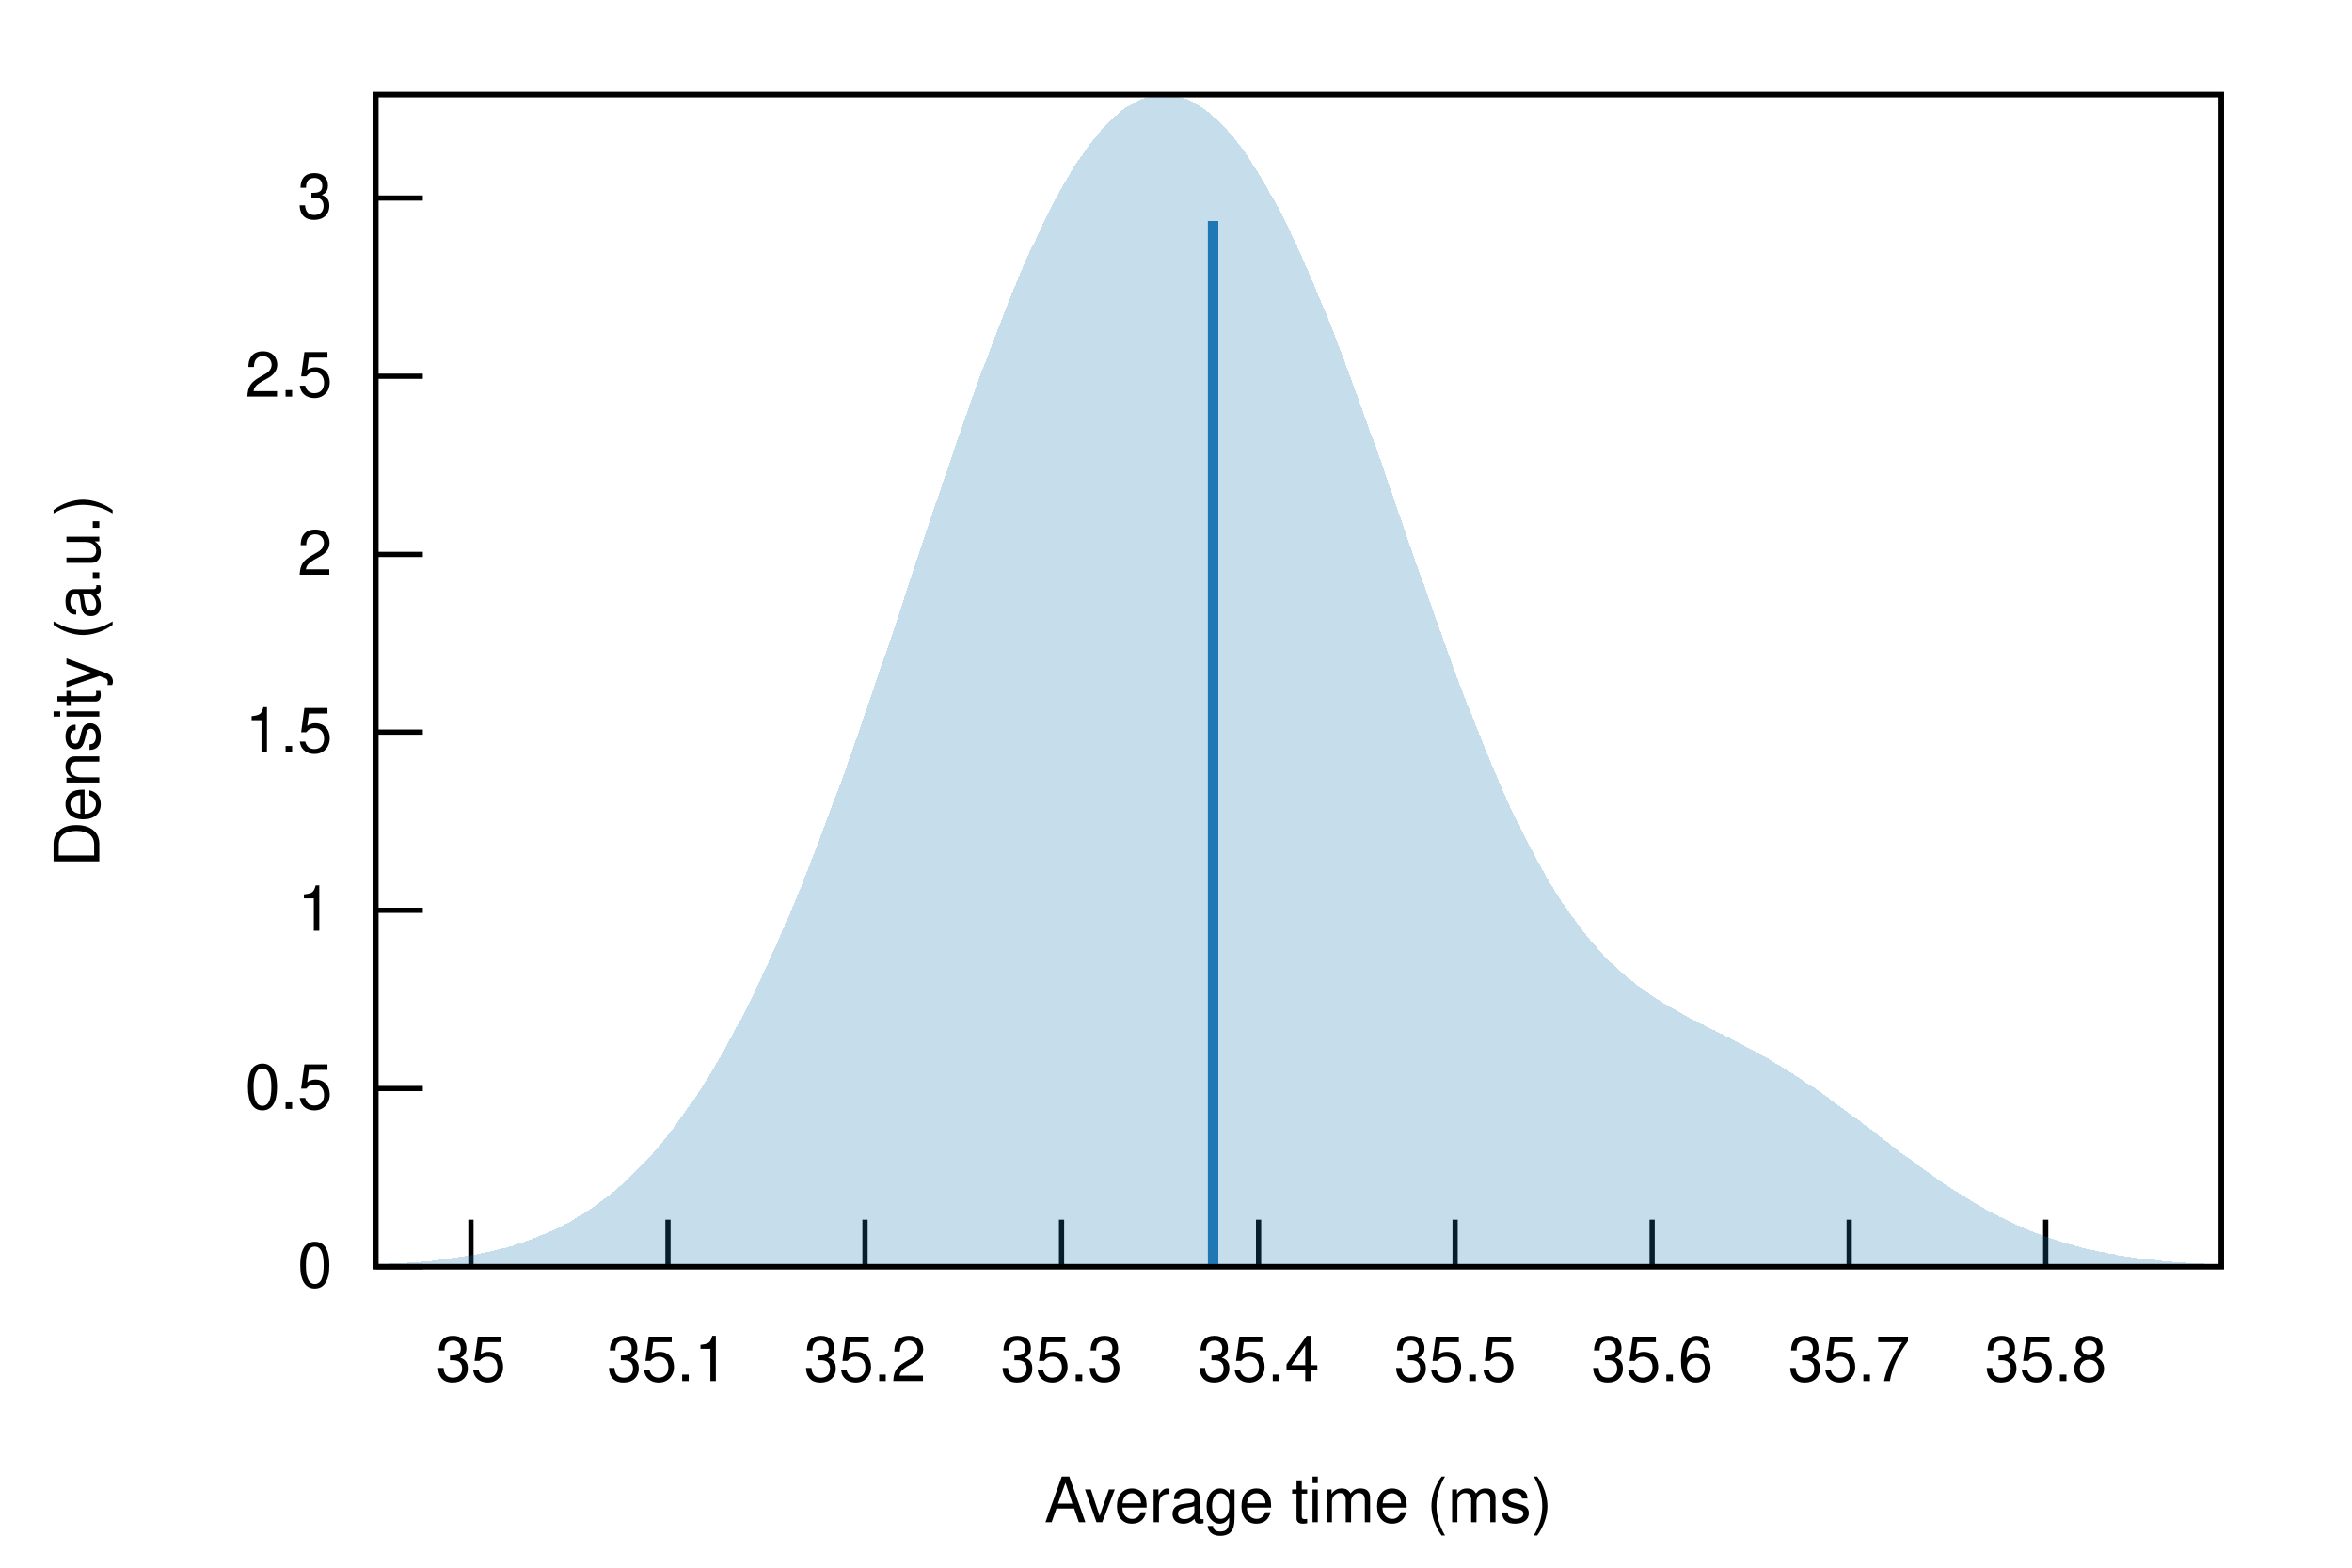
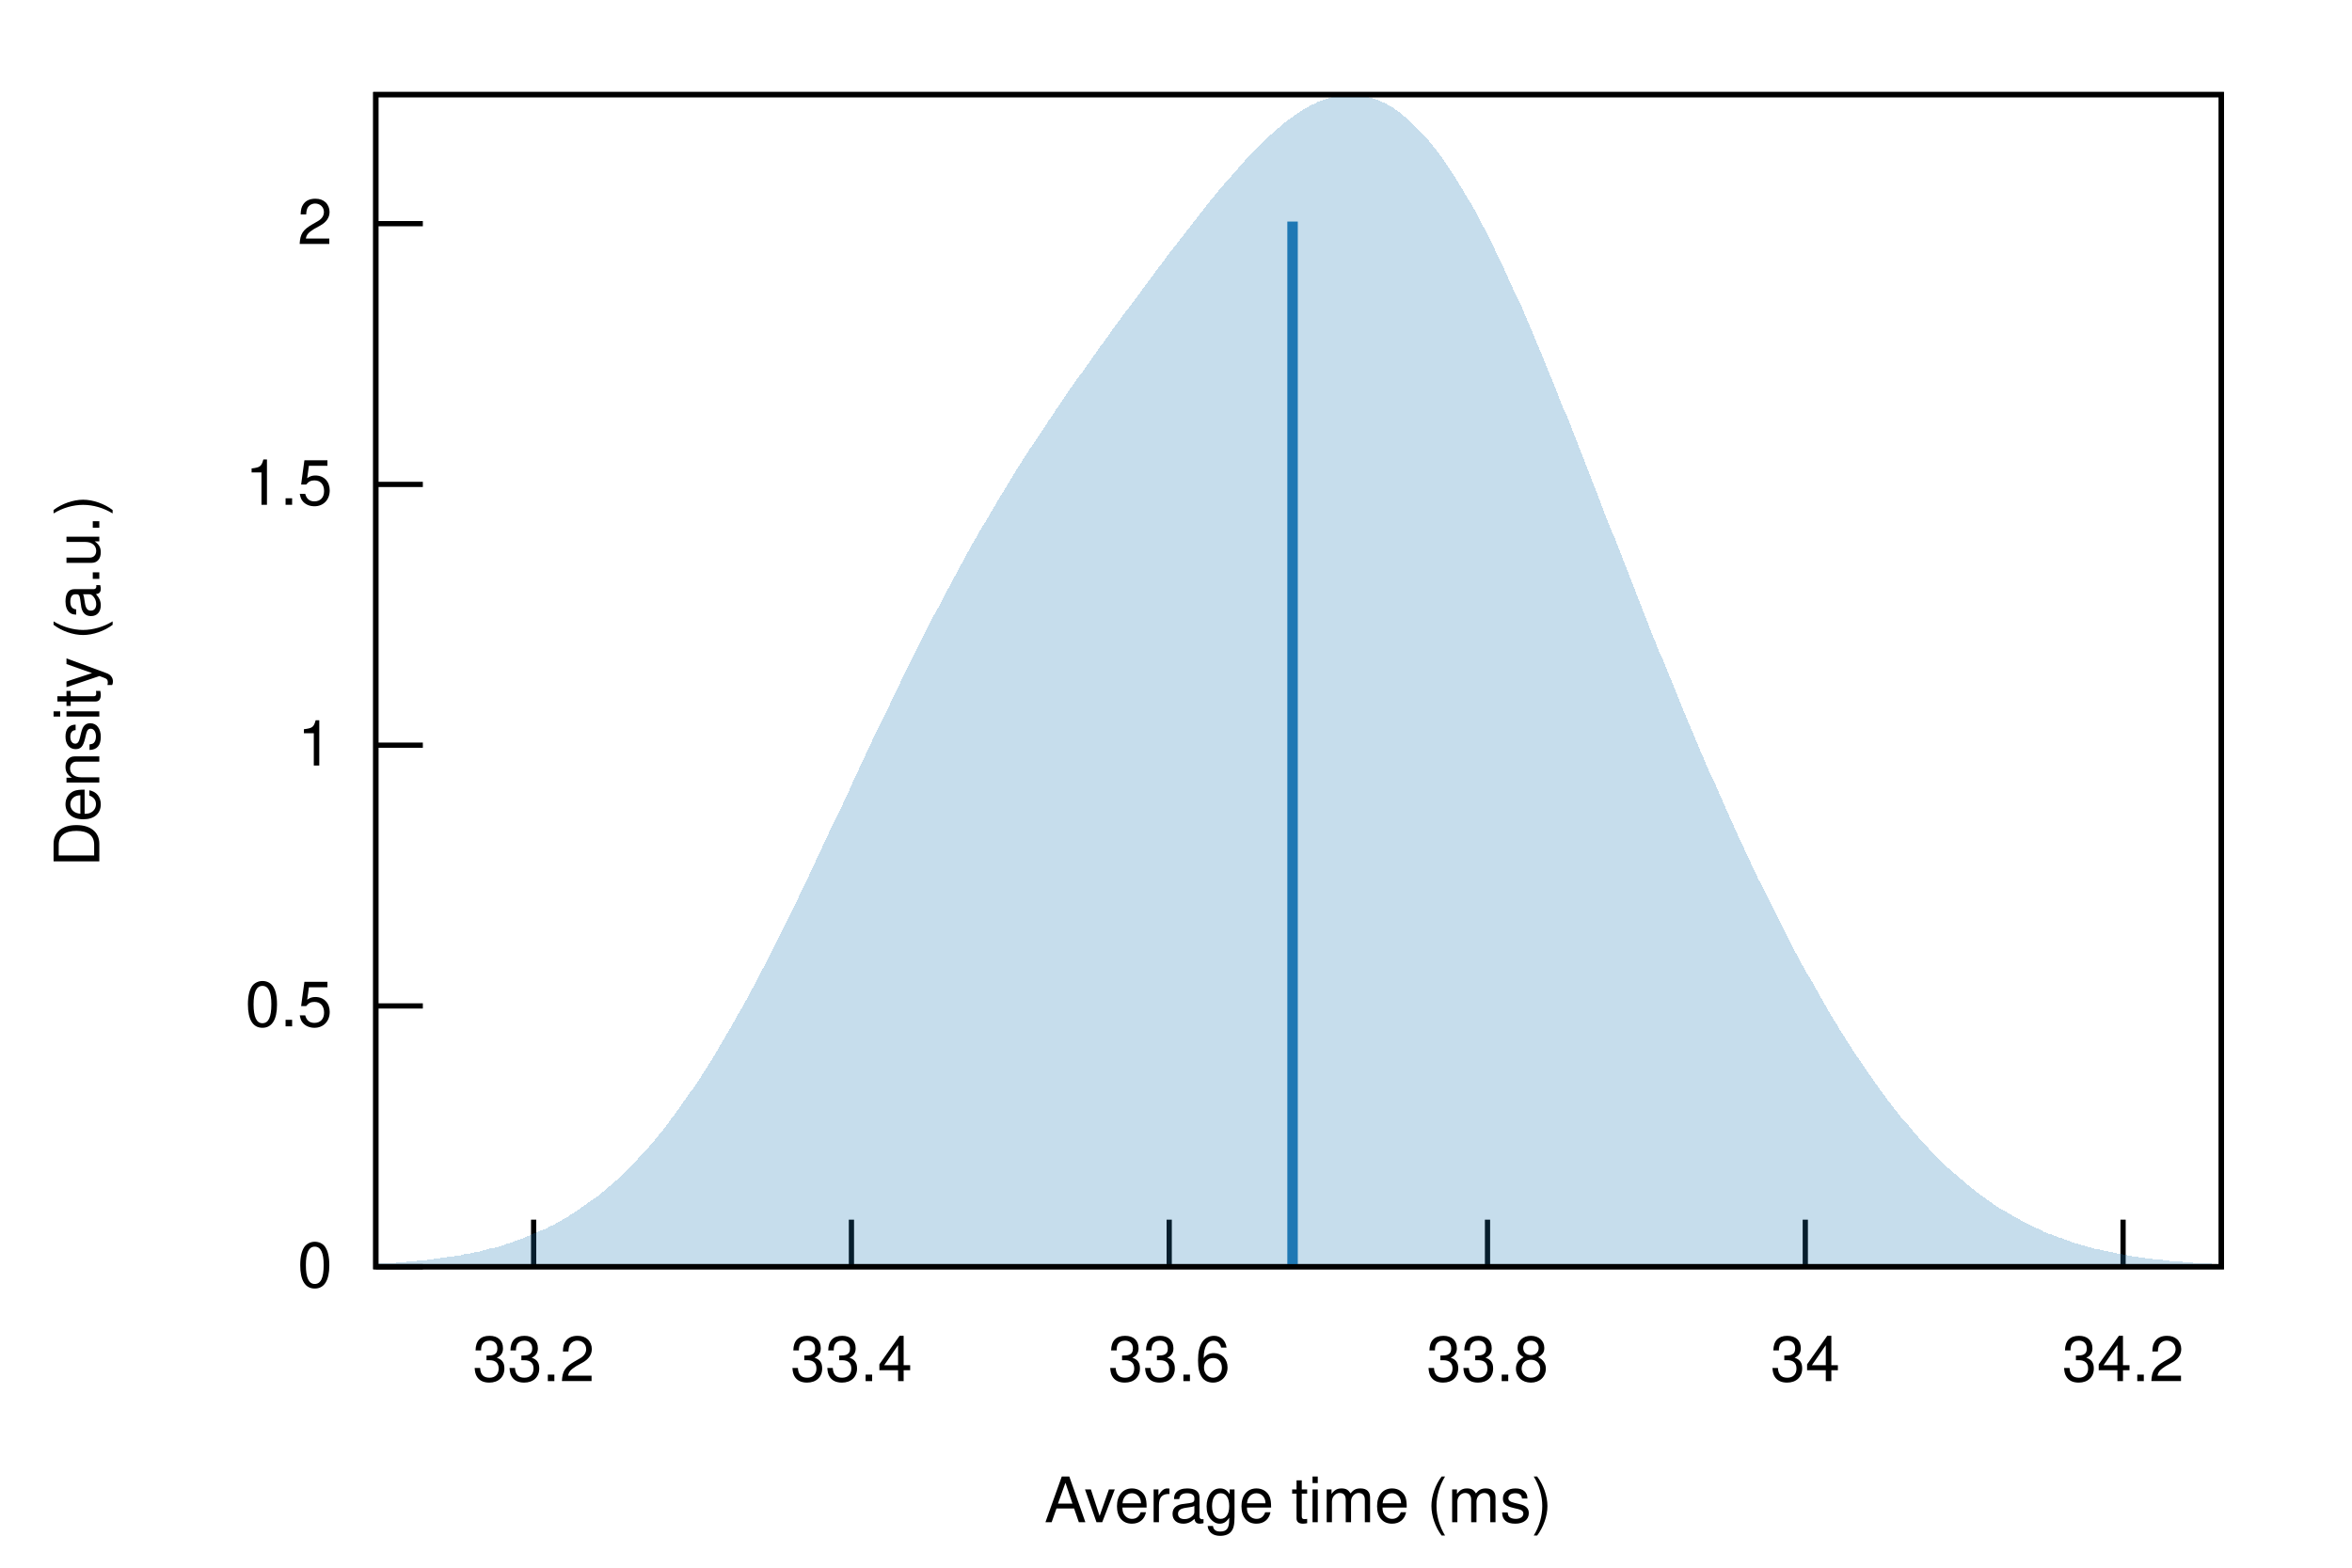
<svg xmlns="http://www.w3.org/2000/svg" xmlns:xlink="http://www.w3.org/1999/xlink" viewBox="0 0 450 300">
  <g id="gnuplot_canvas">
    <rect x="0" y="0" width="450" height="300" fill="none" />
    <defs>
      <circle id="gpDot" r="0.5" stroke-width="0.5" stroke="currentColor" />
      <path id="gpPt0" stroke-width="0.222" stroke="currentColor" d="M-1,0 h2 M0,-1 v2" />
      <path id="gpPt1" stroke-width="0.222" stroke="currentColor" d="M-1,-1 L1,1 M1,-1 L-1,1" />
      <path id="gpPt2" stroke-width="0.222" stroke="currentColor" d="M-1,0 L1,0 M0,-1 L0,1 M-1,-1 L1,1 M-1,1 L1,-1" />
      <rect id="gpPt3" stroke-width="0.222" stroke="currentColor" x="-1" y="-1" width="2" height="2" />
      <rect id="gpPt4" stroke-width="0.222" stroke="currentColor" fill="currentColor" x="-1" y="-1" width="2" height="2" />
      <circle id="gpPt5" stroke-width="0.222" stroke="currentColor" cx="0" cy="0" r="1" />
      <use xlink:href="#gpPt5" id="gpPt6" fill="currentColor" stroke="none" />
      <path id="gpPt7" stroke-width="0.222" stroke="currentColor" d="M0,-1.33 L-1.33,0.67 L1.33,0.67 z" />
      <use xlink:href="#gpPt7" id="gpPt8" fill="currentColor" stroke="none" />
      <use xlink:href="#gpPt7" id="gpPt9" stroke="currentColor" transform="rotate(180)" />
      <use xlink:href="#gpPt9" id="gpPt10" fill="currentColor" stroke="none" />
      <use xlink:href="#gpPt3" id="gpPt11" stroke="currentColor" transform="rotate(45)" />
      <use xlink:href="#gpPt11" id="gpPt12" fill="currentColor" stroke="none" />
      <path id="gpPt13" stroke-width="0.222" stroke="currentColor" d="M0,1.330 L1.265,0.411 L0.782,-1.067 L-0.782,-1.076 L-1.265,0.411 z" />
      <use xlink:href="#gpPt13" id="gpPt14" fill="currentColor" stroke="none" />
      <filter id="textbox" filterUnits="objectBoundingBox" x="0" y="0" height="1" width="1">
        <feFlood flood-color="white" flood-opacity="1" result="bgnd" />
        <feComposite in="SourceGraphic" in2="bgnd" operator="atop" />
      </filter>
      <filter id="greybox" filterUnits="objectBoundingBox" x="0" y="0" height="1" width="1">
        <feFlood flood-color="lightgrey" flood-opacity="1" result="grey" />
        <feComposite in="SourceGraphic" in2="grey" operator="atop" />
      </filter>
    </defs>
    <g fill="none" color="white" stroke="currentColor" stroke-width="1.00" stroke-linecap="butt" stroke-linejoin="miter">
</g>
    <g fill="none" color="black" stroke="currentColor" stroke-width="1.00" stroke-linecap="butt" stroke-linejoin="miter">
      <path stroke="black" d="M71.9,242.4 L80.9,242.4  " />
      <g transform="translate(63.6,246.3)" stroke="none" fill="black" font-family="Helvetica" font-size="12.00" text-anchor="end">
        <text>
          <tspan font-family="Helvetica"> 0</tspan>
        </text>
      </g>
    </g>
    <g fill="none" color="black" stroke="currentColor" stroke-width="1.00" stroke-linecap="butt" stroke-linejoin="miter">
-       <path stroke="black" d="M71.9,208.3 L80.9,208.3  " />
-       <g transform="translate(63.6,212.2)" stroke="none" fill="black" font-family="Helvetica" font-size="12.00" text-anchor="end">
+       <path stroke="black" d="M71.9,192.5 L80.9,192.5  " />
+       <g transform="translate(63.6,196.4)" stroke="none" fill="black" font-family="Helvetica" font-size="12.00" text-anchor="end">
        <text>
          <tspan font-family="Helvetica"> 0.5</tspan>
        </text>
      </g>
    </g>
    <g fill="none" color="black" stroke="currentColor" stroke-width="1.00" stroke-linecap="butt" stroke-linejoin="miter">
-       <path stroke="black" d="M71.9,174.2 L80.9,174.2  " />
-       <g transform="translate(63.6,178.1)" stroke="none" fill="black" font-family="Helvetica" font-size="12.00" text-anchor="end">
+       <path stroke="black" d="M71.9,142.6 L80.9,142.6  " />
+       <g transform="translate(63.6,146.5)" stroke="none" fill="black" font-family="Helvetica" font-size="12.00" text-anchor="end">
        <text>
          <tspan font-family="Helvetica"> 1</tspan>
        </text>
      </g>
    </g>
    <g fill="none" color="black" stroke="currentColor" stroke-width="1.00" stroke-linecap="butt" stroke-linejoin="miter">
-       <path stroke="black" d="M71.9,140.1 L80.9,140.1  " />
-       <g transform="translate(63.6,144.0)" stroke="none" fill="black" font-family="Helvetica" font-size="12.00" text-anchor="end">
+       <path stroke="black" d="M71.9,92.7 L80.9,92.7  " />
+       <g transform="translate(63.6,96.6)" stroke="none" fill="black" font-family="Helvetica" font-size="12.00" text-anchor="end">
        <text>
          <tspan font-family="Helvetica"> 1.5</tspan>
        </text>
      </g>
    </g>
    <g fill="none" color="black" stroke="currentColor" stroke-width="1.00" stroke-linecap="butt" stroke-linejoin="miter">
-       <path stroke="black" d="M71.9,106.1 L80.9,106.1  " />
-       <g transform="translate(63.6,110.0)" stroke="none" fill="black" font-family="Helvetica" font-size="12.00" text-anchor="end">
+       <path stroke="black" d="M71.9,42.8 L80.9,42.8  " />
+       <g transform="translate(63.6,46.7)" stroke="none" fill="black" font-family="Helvetica" font-size="12.00" text-anchor="end">
        <text>
          <tspan font-family="Helvetica"> 2</tspan>
        </text>
      </g>
    </g>
    <g fill="none" color="black" stroke="currentColor" stroke-width="1.00" stroke-linecap="butt" stroke-linejoin="miter">
-       <path stroke="black" d="M71.9,72.0 L80.9,72.0  " />
-       <g transform="translate(63.6,75.9)" stroke="none" fill="black" font-family="Helvetica" font-size="12.00" text-anchor="end">
+       <path stroke="black" d="M102.1,242.4 L102.1,233.4  " />
+       <g transform="translate(102.1,264.3)" stroke="none" fill="black" font-family="Helvetica" font-size="12.00" text-anchor="middle">
        <text>
-           <tspan font-family="Helvetica"> 2.5</tspan>
+           <tspan font-family="Helvetica"> 33.2</tspan>
        </text>
      </g>
    </g>
    <g fill="none" color="black" stroke="currentColor" stroke-width="1.00" stroke-linecap="butt" stroke-linejoin="miter">
-       <path stroke="black" d="M71.9,37.9 L80.9,37.9  " />
-       <g transform="translate(63.6,41.8)" stroke="none" fill="black" font-family="Helvetica" font-size="12.00" text-anchor="end">
+       <path stroke="black" d="M162.9,242.4 L162.9,233.4  " />
+       <g transform="translate(162.9,264.3)" stroke="none" fill="black" font-family="Helvetica" font-size="12.00" text-anchor="middle">
        <text>
-           <tspan font-family="Helvetica"> 3</tspan>
+           <tspan font-family="Helvetica"> 33.4</tspan>
        </text>
      </g>
    </g>
    <g fill="none" color="black" stroke="currentColor" stroke-width="1.00" stroke-linecap="butt" stroke-linejoin="miter">
-       <path stroke="black" d="M90.1,242.4 L90.1,233.4  " />
-       <g transform="translate(90.1,264.3)" stroke="none" fill="black" font-family="Helvetica" font-size="12.00" text-anchor="middle">
+       <path stroke="black" d="M223.7,242.4 L223.7,233.4  " />
+       <g transform="translate(223.7,264.3)" stroke="none" fill="black" font-family="Helvetica" font-size="12.00" text-anchor="middle">
        <text>
-           <tspan font-family="Helvetica"> 35</tspan>
+           <tspan font-family="Helvetica"> 33.6</tspan>
        </text>
      </g>
    </g>
    <g fill="none" color="black" stroke="currentColor" stroke-width="1.00" stroke-linecap="butt" stroke-linejoin="miter">
-       <path stroke="black" d="M127.8,242.4 L127.8,233.4  " />
-       <g transform="translate(127.8,264.3)" stroke="none" fill="black" font-family="Helvetica" font-size="12.00" text-anchor="middle">
+       <path stroke="black" d="M284.6,242.4 L284.6,233.4  " />
+       <g transform="translate(284.6,264.3)" stroke="none" fill="black" font-family="Helvetica" font-size="12.00" text-anchor="middle">
        <text>
-           <tspan font-family="Helvetica"> 35.1</tspan>
+           <tspan font-family="Helvetica"> 33.8</tspan>
        </text>
      </g>
    </g>
    <g fill="none" color="black" stroke="currentColor" stroke-width="1.00" stroke-linecap="butt" stroke-linejoin="miter">
-       <path stroke="black" d="M165.5,242.4 L165.5,233.4  " />
-       <g transform="translate(165.5,264.3)" stroke="none" fill="black" font-family="Helvetica" font-size="12.00" text-anchor="middle">
+       <path stroke="black" d="M345.4,242.4 L345.4,233.4  " />
+       <g transform="translate(345.4,264.3)" stroke="none" fill="black" font-family="Helvetica" font-size="12.00" text-anchor="middle">
        <text>
-           <tspan font-family="Helvetica"> 35.2</tspan>
+           <tspan font-family="Helvetica"> 34</tspan>
        </text>
      </g>
    </g>
    <g fill="none" color="black" stroke="currentColor" stroke-width="1.00" stroke-linecap="butt" stroke-linejoin="miter">
-       <path stroke="black" d="M203.1,242.4 L203.1,233.4  " />
-       <g transform="translate(203.1,264.3)" stroke="none" fill="black" font-family="Helvetica" font-size="12.00" text-anchor="middle">
+       <path stroke="black" d="M406.2,242.4 L406.2,233.4  " />
+       <g transform="translate(406.2,264.3)" stroke="none" fill="black" font-family="Helvetica" font-size="12.00" text-anchor="middle">
        <text>
-           <tspan font-family="Helvetica"> 35.3</tspan>
-         </text>
-       </g>
-     </g>
-     <g fill="none" color="black" stroke="currentColor" stroke-width="1.00" stroke-linecap="butt" stroke-linejoin="miter">
-       <path stroke="black" d="M240.8,242.4 L240.8,233.4  " />
-       <g transform="translate(240.8,264.3)" stroke="none" fill="black" font-family="Helvetica" font-size="12.00" text-anchor="middle">
-         <text>
-           <tspan font-family="Helvetica"> 35.4</tspan>
-         </text>
-       </g>
-     </g>
-     <g fill="none" color="black" stroke="currentColor" stroke-width="1.00" stroke-linecap="butt" stroke-linejoin="miter">
-       <path stroke="black" d="M278.4,242.4 L278.4,233.4  " />
-       <g transform="translate(278.4,264.3)" stroke="none" fill="black" font-family="Helvetica" font-size="12.00" text-anchor="middle">
-         <text>
-           <tspan font-family="Helvetica"> 35.5</tspan>
-         </text>
-       </g>
-     </g>
-     <g fill="none" color="black" stroke="currentColor" stroke-width="1.00" stroke-linecap="butt" stroke-linejoin="miter">
-       <path stroke="black" d="M316.1,242.4 L316.1,233.4  " />
-       <g transform="translate(316.1,264.3)" stroke="none" fill="black" font-family="Helvetica" font-size="12.00" text-anchor="middle">
-         <text>
-           <tspan font-family="Helvetica"> 35.6</tspan>
-         </text>
-       </g>
-     </g>
-     <g fill="none" color="black" stroke="currentColor" stroke-width="1.00" stroke-linecap="butt" stroke-linejoin="miter">
-       <path stroke="black" d="M353.8,242.4 L353.8,233.4  " />
-       <g transform="translate(353.8,264.3)" stroke="none" fill="black" font-family="Helvetica" font-size="12.00" text-anchor="middle">
-         <text>
-           <tspan font-family="Helvetica"> 35.7</tspan>
-         </text>
-       </g>
-     </g>
-     <g fill="none" color="black" stroke="currentColor" stroke-width="1.00" stroke-linecap="butt" stroke-linejoin="miter">
-       <path stroke="black" d="M391.4,242.4 L391.4,233.4  " />
-       <g transform="translate(391.4,264.3)" stroke="none" fill="black" font-family="Helvetica" font-size="12.00" text-anchor="middle">
-         <text>
-           <tspan font-family="Helvetica"> 35.8</tspan>
+           <tspan font-family="Helvetica"> 34.2</tspan>
        </text>
      </g>
    </g>
    <g fill="none" color="black" stroke="currentColor" stroke-width="1.00" stroke-linecap="butt" stroke-linejoin="miter">
</g>
    <g fill="none" color="black" stroke="currentColor" stroke-width="1.00" stroke-linecap="butt" stroke-linejoin="miter">
      <path stroke="black" d="M71.9,18.1 L71.9,242.4 L425.0,242.4 L425.0,18.1 L71.9,18.1 Z  " />
    </g>
    <g fill="none" color="black" stroke="currentColor" stroke-width="1.00" stroke-linecap="butt" stroke-linejoin="miter">
      <g transform="translate(19.0,130.3) rotate(270)" stroke="none" fill="black" font-family="Helvetica" font-size="12.00" text-anchor="middle">
        <text>
          <tspan font-family="Helvetica">Density (a.u.)</tspan>
        </text>
      </g>
    </g>
    <g fill="none" color="black" stroke="currentColor" stroke-width="1.00" stroke-linecap="butt" stroke-linejoin="miter">
      <g transform="translate(248.4,291.3)" stroke="none" fill="black" font-family="Helvetica" font-size="12.00" text-anchor="middle">
        <text>
          <tspan font-family="Helvetica">Average time (ms)</tspan>
        </text>
      </g>
    </g>
    <g fill="none" color="black" stroke="currentColor" stroke-width="1.00" stroke-linecap="butt" stroke-linejoin="miter">
</g>
    <g id="gnuplot_plot_1">
      <g fill="none" color="black" stroke="currentColor" stroke-width="1.00" stroke-linecap="butt" stroke-linejoin="miter">
        <g stroke="none" shape-rendering="crispEdges">
-           <polygon fill="rgb( 31, 120, 180)" fill-opacity="0.25" points="71.9,242.0 72.6,241.9 73.3,241.9 74.0,241.9 74.7,241.8 75.4,241.8 76.1,241.8 76.9,241.7 77.6,241.7 78.3,241.6 79.0,241.6 79.7,241.5 80.4,241.5 81.1,241.4 81.8,241.3 82.5,241.3 83.2,241.2 83.9,241.1 84.6,241.0 85.3,240.9 86.1,240.8 86.8,240.7 87.5,240.6 88.2,240.5 88.9,240.4 89.6,240.3 90.3,240.2 91.0,240.1 91.7,239.9 92.4,239.8 93.1,239.6 93.8,239.5 94.5,239.3 95.3,239.1 96.0,238.9 96.7,238.8 97.4,238.6 98.1,238.4 98.8,238.1 99.5,237.9 100.2,237.7 100.9,237.4 101.6,237.2 102.3,236.9 103.0,236.6 103.7,236.3 104.5,236.0 105.2,235.7 105.9,235.4 106.6,235.1 107.3,234.7 108.0,234.3 108.7,234.0 109.4,233.6 110.1,233.1 110.8,232.7 111.5,232.3 112.2,231.8 112.9,231.4 113.6,230.9 114.4,230.4 115.1,229.8 115.8,229.3 116.5,228.8 117.2,228.2 117.9,227.6 118.6,227.0 119.3,226.3 120.0,225.7 120.7,225.0 121.4,224.3 122.1,223.6 122.8,222.9 123.6,222.1 124.3,221.4 125.0,220.6 125.7,219.8 126.4,218.9 127.1,218.1 127.8,217.2 128.5,216.3 129.2,215.4 129.9,214.4 130.6,213.4 131.3,212.4 132.0,211.4 132.8,210.4 133.5,209.3 134.2,208.2 134.9,207.1 135.6,206.0 136.3,204.8 137.0,203.6 137.7,202.4 138.4,201.2 139.1,199.9 139.8,198.6 140.5,197.3 141.2,196.0 142.0,194.6 142.7,193.2 143.4,191.8 144.1,190.4 144.8,188.9 145.5,187.4 146.2,185.9 146.9,184.4 147.6,182.8 148.3,181.3 149.0,179.7 149.7,178.0 150.4,176.4 151.2,174.7 151.9,173.0 152.6,171.3 153.3,169.6 154.0,167.8 154.7,166.0 155.4,164.2 156.1,162.4 156.8,160.6 157.5,158.7 158.2,156.8 158.9,154.9 159.6,153.0 160.4,151.1 161.1,149.1 161.8,147.2 162.5,145.2 163.2,143.2 163.9,141.2 164.6,139.1 165.3,137.1 166.0,135.1 166.7,133.0 167.4,130.9 168.1,128.9 168.8,126.8 169.6,124.7 170.3,122.6 171.0,120.5 171.7,118.4 172.4,116.3 173.1,114.1 173.8,112.0 174.5,109.9 175.2,107.8 175.9,105.7 176.6,103.5 177.3,101.4 178.0,99.3 178.7,97.2 179.5,95.1 180.2,93.0 180.9,90.9 181.6,88.9 182.3,86.8 183.0,84.7 183.7,82.7 184.4,80.7 185.1,78.7 185.8,76.7 186.5,74.7 187.2,72.8 187.9,70.8 188.7,68.9 189.4,67.0 190.1,65.1 190.8,63.3 191.5,61.5 192.2,59.7 192.9,57.9 193.6,56.2 194.3,54.5 195.0,52.8 195.7,51.1 196.4,49.5 197.1,47.9 197.9,46.4 198.6,44.9 199.3,43.4 200.0,41.9 200.7,40.5 201.4,39.1 202.1,37.8 202.8,36.5 203.5,35.3 204.2,34.1 204.9,32.9 205.6,31.7 206.3,30.7 207.1,29.6 207.8,28.6 208.5,27.6 209.2,26.7 209.9,25.9 210.6,25.0 211.3,24.3 212.0,23.5 212.7,22.8 213.4,22.2 214.1,21.6 214.8,21.0 215.5,20.5 216.3,20.1 217.0,19.7 217.7,19.3 218.4,19.0 219.1,18.7 219.8,18.5 220.5,18.3 221.2,18.2 221.9,18.1 222.6,18.1 223.3,18.1 224.0,18.2 224.7,18.3 225.5,18.5 226.2,18.7 226.9,18.9 227.6,19.2 228.3,19.6 229.0,20.0 229.7,20.4 230.4,20.9 231.1,21.4 231.8,22.0 232.5,22.6 233.2,23.3 233.9,24.0 234.7,24.8 235.4,25.6 236.1,26.4 236.8,27.3 237.5,28.2 238.2,29.2 238.9,30.2 239.6,31.3 240.3,32.4 241.0,33.5 241.7,34.7 242.4,35.9 243.1,37.2 243.9,38.5 244.6,39.8 245.3,41.2 246.0,42.6 246.7,44.0 247.4,45.5 248.1,47.0 248.8,48.5 249.5,50.1 250.2,51.7 250.9,53.3 251.6,55.0 252.3,56.7 253.0,58.4 253.8,60.2 254.5,61.9 255.2,63.7 255.9,65.6 256.6,67.4 257.3,69.3 258.0,71.2 258.7,73.1 259.4,75.0 260.1,76.9 260.8,78.9 261.5,80.8 262.2,82.8 263.0,84.8 263.7,86.8 264.4,88.8 265.1,90.9 265.8,92.9 266.5,94.9 267.2,96.9 267.9,99.0 268.6,101.0 269.3,103.1 270.0,105.1 270.7,107.1 271.4,109.1 272.2,111.2 272.9,113.2 273.6,115.2 274.3,117.2 275.0,119.2 275.7,121.1 276.4,123.1 277.1,125.0 277.8,127.0 278.5,128.9 279.2,130.8 279.9,132.6 280.6,134.5 281.4,136.3 282.1,138.1 282.8,139.9 283.5,141.7 284.2,143.4 284.9,145.1 285.6,146.8 286.3,148.4 287.0,150.1 287.7,151.7 288.4,153.2 289.1,154.8 289.8,156.3 290.6,157.7 291.3,159.2 292.0,160.6 292.7,162.0 293.4,163.3 294.1,164.6 294.8,165.9 295.5,167.1 296.2,168.4 296.9,169.5 297.6,170.7 298.3,171.8 299.0,172.9 299.8,173.9 300.5,175.0 301.2,175.9 301.9,176.9 302.6,177.8 303.3,178.7 304.0,179.6 304.7,180.4 305.4,181.2 306.1,182.0 306.8,182.8 307.5,183.5 308.2,184.2 309.0,184.9 309.7,185.5 310.4,186.2 311.1,186.8 311.8,187.4 312.5,187.9 313.2,188.5 313.9,189.0 314.6,189.5 315.3,190.0 316.0,190.5 316.7,191.0 317.4,191.4 318.2,191.9 318.9,192.3 319.6,192.7 320.3,193.1 321.0,193.5 321.7,193.9 322.4,194.3 323.1,194.7 323.8,195.1 324.5,195.4 325.2,195.8 325.9,196.1 326.6,196.5 327.3,196.9 328.1,197.2 328.8,197.6 329.5,197.9 330.2,198.3 330.9,198.6 331.6,199.0 332.3,199.4 333.0,199.7 333.7,200.1 334.4,200.5 335.1,200.9 335.8,201.2 336.5,201.6 337.3,202.0 338.0,202.4 338.7,202.8 339.4,203.3 340.1,203.7 340.8,204.1 341.5,204.5 342.2,205.0 342.9,205.4 343.6,205.9 344.3,206.3 345.0,206.8 345.7,207.3 346.5,207.8 347.2,208.2 347.9,208.7 348.6,209.2 349.3,209.7 350.0,210.2 350.7,210.8 351.4,211.3 352.1,211.8 352.8,212.3 353.5,212.8 354.2,213.4 354.9,213.9 355.7,214.4 356.4,215.0 357.1,215.5 357.8,216.0 358.5,216.6 359.2,217.1 359.9,217.7 360.6,218.2 361.3,218.7 362.0,219.3 362.7,219.8 363.4,220.4 364.1,220.9 364.9,221.4 365.6,221.9 366.3,222.5 367.0,223.0 367.7,223.5 368.4,224.0 369.1,224.5 369.8,225.0 370.5,225.5 371.2,226.0 371.9,226.5 372.6,226.9 373.3,227.4 374.1,227.9 374.8,228.3 375.5,228.8 376.2,229.2 376.9,229.6 377.6,230.1 378.3,230.5 379.0,230.9 379.7,231.3 380.4,231.7 381.1,232.0 381.8,232.4 382.5,232.8 383.3,233.1 384.0,233.5 384.7,233.8 385.4,234.2 386.1,234.5 386.8,234.8 387.5,235.1 388.2,235.4 388.9,235.7 389.6,236.0 390.3,236.2 391.0,236.5 391.7,236.7 392.4,237.0 393.2,237.2 393.9,237.5 394.6,237.7 395.3,237.9 396.0,238.1 396.7,238.3 397.4,238.5 398.1,238.7 398.8,238.9 399.5,239.0 400.2,239.2 400.9,239.3 401.6,239.5 402.4,239.6 403.1,239.8 403.8,239.9 404.5,240.0 405.2,240.2 405.9,240.3 406.6,240.4 407.3,240.5 408.0,240.6 408.7,240.7 409.4,240.8 410.1,240.9 410.8,241.0 411.6,241.1 412.3,241.1 413.0,241.2 413.7,241.3 414.4,241.3 415.1,241.4 415.8,241.5 416.5,241.5 417.2,241.6 417.9,241.6 418.6,241.7 419.3,241.7 420.0,241.8 420.8,241.8 421.5,241.8 422.2,241.9 422.9,241.9 423.6,241.9 424.3,242.0 425.0,242.0 425.0,242.4 424.3,242.4 423.6,242.4 422.9,242.4 422.2,242.4 421.5,242.4 420.8,242.4 420.0,242.4 419.3,242.4 418.6,242.4 417.9,242.4 417.2,242.4 416.5,242.4 415.8,242.4 415.1,242.4 414.4,242.4 413.7,242.4 413.0,242.4 412.3,242.4 411.6,242.4 410.8,242.4 410.1,242.4 409.4,242.4 408.7,242.4 408.0,242.4 407.3,242.4 406.6,242.4 405.9,242.4 405.2,242.4 404.5,242.4 403.8,242.4 403.1,242.4 402.4,242.4 401.6,242.4 400.9,242.4 400.2,242.4 399.5,242.4 398.8,242.4 398.1,242.4 397.4,242.4 396.7,242.4 396.0,242.4 395.3,242.4 394.6,242.4 393.9,242.4 393.2,242.4 392.4,242.4 391.7,242.4 391.0,242.4 390.3,242.4 389.6,242.4 388.9,242.4 388.2,242.4 387.5,242.4 386.8,242.4 386.1,242.4 385.4,242.4 384.7,242.4 384.0,242.4 383.3,242.4 382.5,242.4 381.8,242.4 381.1,242.4 380.4,242.4 379.7,242.4 379.0,242.4 378.3,242.4 377.6,242.4 376.9,242.4 376.2,242.4 375.5,242.4 374.8,242.4 374.1,242.4 373.3,242.4 372.6,242.4 371.9,242.4 371.2,242.4 370.5,242.4 369.8,242.4 369.1,242.4 368.4,242.4 367.7,242.4 367.0,242.4 366.3,242.4 365.6,242.4 364.9,242.4 364.1,242.4 363.4,242.4 362.7,242.4 362.0,242.4 361.3,242.4 360.6,242.4 359.9,242.4 359.2,242.4 358.5,242.4 357.8,242.4 357.1,242.4 356.4,242.4 355.7,242.4 354.9,242.4 354.2,242.4 353.5,242.4 352.8,242.4 352.1,242.4 351.4,242.4 350.7,242.4 350.0,242.4 349.3,242.4 348.6,242.4 347.9,242.4 347.2,242.4 346.5,242.4 345.7,242.4 345.0,242.4 344.3,242.4 343.6,242.4 342.9,242.4 342.2,242.4 341.5,242.4 340.8,242.4 340.1,242.4 339.4,242.4 338.7,242.4 338.0,242.4 337.3,242.4 336.5,242.4 335.8,242.4 335.1,242.4 334.4,242.4 333.7,242.4 333.0,242.4 332.3,242.4 331.6,242.4 330.9,242.4 330.2,242.4 329.5,242.4 328.8,242.4 328.1,242.4 327.3,242.4 326.6,242.4 325.9,242.4 325.2,242.4 324.5,242.4 323.8,242.4 323.1,242.4 322.4,242.4 321.7,242.4 321.0,242.4 320.3,242.4 319.6,242.4 318.9,242.4 318.2,242.4 317.4,242.4 316.7,242.4 316.0,242.4 315.3,242.4 314.6,242.4 313.9,242.4 313.2,242.4 312.5,242.4 311.8,242.4 311.1,242.4 310.4,242.4 309.7,242.4 309.0,242.4 308.2,242.4 307.5,242.4 306.8,242.4 306.1,242.4 305.4,242.4 304.7,242.4 304.0,242.4 303.3,242.4 302.6,242.4 301.9,242.4 301.2,242.4 300.5,242.4 299.8,242.4 299.0,242.4 298.3,242.4 297.6,242.4 296.9,242.4 296.2,242.4 295.5,242.4 294.8,242.4 294.1,242.4 293.4,242.4 292.7,242.4 292.0,242.4 291.3,242.4 290.6,242.4 289.8,242.4 289.1,242.4 288.4,242.4 287.7,242.4 287.0,242.4 286.3,242.4 285.6,242.4 284.9,242.4 284.2,242.4 283.5,242.4 282.8,242.4 282.1,242.4 281.4,242.4 280.6,242.4 279.9,242.4 279.2,242.4 278.5,242.4 277.8,242.4 277.1,242.4 276.4,242.4 275.7,242.4 275.0,242.4 274.3,242.4 273.6,242.4 272.9,242.4 272.2,242.4 271.4,242.4 270.7,242.4 270.0,242.4 269.3,242.4 268.6,242.4 267.9,242.4 267.2,242.4 266.5,242.4 265.8,242.4 265.1,242.4 264.4,242.4 263.7,242.4 263.0,242.4 262.2,242.4 261.5,242.4 260.8,242.4 260.1,242.4 259.4,242.4 258.7,242.4 258.0,242.4 257.3,242.4 256.6,242.4 255.9,242.4 255.2,242.4 254.5,242.4 253.8,242.4 253.0,242.4 252.3,242.4 251.6,242.4 250.9,242.4 250.2,242.4 249.5,242.4 248.8,242.4 248.1,242.4 247.4,242.4 246.7,242.4 246.0,242.4 245.3,242.4 244.6,242.4 243.9,242.4 243.1,242.4 242.4,242.4 241.7,242.4 241.0,242.4 240.3,242.4 239.6,242.4 238.9,242.4 238.2,242.4 237.5,242.4 236.8,242.4 236.1,242.4 235.4,242.4 234.7,242.4 233.9,242.4 233.2,242.4 232.5,242.4 231.8,242.4 231.1,242.4 230.4,242.4 229.7,242.4 229.0,242.4 228.3,242.4 227.6,242.4 226.9,242.4 226.2,242.4 225.5,242.4 224.7,242.4 224.0,242.4 223.3,242.4 222.6,242.4 221.9,242.4 221.2,242.4 220.5,242.4 219.8,242.4 219.1,242.4 218.4,242.4 217.7,242.4 217.0,242.4 216.3,242.4 215.5,242.4 214.8,242.4 214.1,242.4 213.4,242.4 212.7,242.4 212.0,242.4 211.3,242.4 210.6,242.4 209.9,242.4 209.2,242.4 208.5,242.4 207.8,242.4 207.1,242.4 206.3,242.4 205.6,242.4 204.9,242.4 204.2,242.4 203.5,242.4 202.8,242.4 202.1,242.4 201.4,242.4 200.7,242.4 200.0,242.4 199.3,242.4 198.6,242.4 197.9,242.4 197.1,242.4 196.4,242.4 195.7,242.4 195.0,242.4 194.3,242.4 193.6,242.4 192.9,242.4 192.2,242.4 191.5,242.4 190.8,242.4 190.1,242.4 189.4,242.4 188.7,242.4 187.9,242.4 187.2,242.4 186.5,242.4 185.8,242.4 185.1,242.4 184.4,242.4 183.7,242.4 183.0,242.4 182.3,242.4 181.6,242.4 180.9,242.4 180.2,242.4 179.5,242.4 178.7,242.4 178.0,242.4 177.3,242.4 176.6,242.4 175.9,242.4 175.2,242.4 174.5,242.4 173.8,242.4 173.1,242.4 172.4,242.4 171.7,242.4 171.0,242.4 170.3,242.4 169.6,242.4 168.8,242.4 168.1,242.4 167.4,242.4 166.7,242.4 166.0,242.4 165.3,242.4 164.6,242.4 163.9,242.4 163.2,242.4 162.5,242.4 161.8,242.4 161.1,242.4 160.4,242.4 159.6,242.4 158.9,242.4 158.2,242.4 157.5,242.4 156.8,242.4 156.1,242.4 155.4,242.4 154.7,242.4 154.0,242.4 153.3,242.4 152.6,242.4 151.9,242.4 151.2,242.4 150.4,242.4 149.7,242.4 149.0,242.4 148.3,242.4 147.6,242.4 146.9,242.4 146.2,242.4 145.5,242.4 144.8,242.4 144.1,242.4 143.4,242.4 142.7,242.4 142.0,242.4 141.2,242.4 140.5,242.4 139.8,242.4 139.1,242.4 138.4,242.4 137.7,242.4 137.0,242.4 136.3,242.4 135.6,242.4 134.9,242.4 134.2,242.4 133.5,242.4 132.8,242.4 132.0,242.4 131.3,242.4 130.6,242.4 129.9,242.4 129.2,242.4 128.5,242.4 127.8,242.4 127.1,242.4 126.4,242.4 125.7,242.4 125.0,242.4 124.3,242.4 123.6,242.4 122.8,242.4 122.1,242.4 121.4,242.4 120.7,242.4 120.0,242.4 119.3,242.4 118.6,242.4 117.9,242.4 117.2,242.4 116.5,242.4 115.8,242.4 115.1,242.4 114.4,242.4 113.6,242.4 112.9,242.4 112.2,242.4 111.5,242.4 110.8,242.4 110.1,242.4 109.4,242.4 108.7,242.4 108.0,242.4 107.3,242.4 106.6,242.4 105.9,242.4 105.2,242.4 104.5,242.4 103.7,242.4 103.0,242.4 102.3,242.4 101.6,242.4 100.9,242.4 100.2,242.4 99.5,242.4 98.8,242.4 98.1,242.4 97.4,242.4 96.7,242.4 96.0,242.4 95.3,242.4 94.5,242.4 93.8,242.4 93.1,242.4 92.4,242.4 91.7,242.4 91.0,242.4 90.3,242.4 89.6,242.4 88.9,242.4 88.2,242.4 87.5,242.4 86.8,242.4 86.1,242.4 85.3,242.4 84.6,242.4 83.9,242.4 83.2,242.4 82.5,242.4 81.8,242.4 81.1,242.4 80.4,242.4 79.7,242.4 79.0,242.4 78.3,242.4 77.6,242.4 76.9,242.4 76.1,242.4 75.4,242.4 74.7,242.4 74.0,242.4 73.3,242.4 72.6,242.4 71.9,242.4 " />
+           <polygon fill="rgb( 31, 120, 180)" fill-opacity="0.25" points="71.9,241.9 72.6,241.8 73.3,241.8 74.0,241.7 74.7,241.7 75.4,241.7 76.1,241.6 76.9,241.6 77.6,241.5 78.3,241.4 79.0,241.4 79.7,241.3 80.4,241.2 81.1,241.2 81.8,241.1 82.5,241.0 83.2,240.9 83.9,240.8 84.6,240.7 85.3,240.6 86.1,240.5 86.8,240.4 87.5,240.3 88.2,240.2 88.9,240.0 89.6,239.9 90.3,239.8 91.0,239.6 91.7,239.5 92.4,239.3 93.1,239.1 93.8,238.9 94.5,238.8 95.3,238.6 96.0,238.4 96.7,238.1 97.4,237.9 98.1,237.7 98.8,237.4 99.5,237.2 100.2,236.9 100.9,236.6 101.6,236.3 102.3,236.0 103.0,235.7 103.7,235.4 104.5,235.1 105.2,234.7 105.9,234.4 106.6,234.0 107.3,233.6 108.0,233.2 108.7,232.8 109.4,232.3 110.1,231.9 110.8,231.4 111.5,230.9 112.2,230.4 112.9,229.9 113.6,229.4 114.4,228.9 115.1,228.3 115.8,227.7 116.5,227.1 117.2,226.5 117.9,225.9 118.6,225.2 119.3,224.5 120.0,223.8 120.7,223.1 121.4,222.4 122.1,221.7 122.8,220.9 123.6,220.1 124.3,219.3 125.0,218.5 125.7,217.6 126.4,216.8 127.1,215.9 127.8,215.0 128.5,214.0 129.2,213.1 129.9,212.1 130.6,211.1 131.3,210.1 132.0,209.1 132.8,208.1 133.5,207.0 134.2,205.9 134.9,204.8 135.6,203.7 136.3,202.6 137.0,201.4 137.7,200.2 138.4,199.0 139.1,197.8 139.8,196.6 140.5,195.4 141.2,194.1 142.0,192.8 142.7,191.5 143.4,190.2 144.1,188.9 144.8,187.6 145.5,186.2 146.2,184.9 146.9,183.5 147.6,182.1 148.3,180.7 149.0,179.3 149.7,177.9 150.4,176.5 151.2,175.0 151.9,173.6 152.6,172.1 153.3,170.6 154.0,169.2 154.7,167.7 155.4,166.2 156.1,164.7 156.8,163.2 157.5,161.7 158.2,160.2 158.9,158.7 159.6,157.2 160.4,155.7 161.1,154.2 161.8,152.7 162.5,151.2 163.2,149.6 163.9,148.1 164.6,146.6 165.3,145.1 166.0,143.6 166.7,142.1 167.4,140.6 168.1,139.1 168.8,137.7 169.6,136.2 170.3,134.7 171.0,133.2 171.7,131.8 172.4,130.3 173.1,128.9 173.8,127.5 174.5,126.0 175.2,124.6 175.9,123.2 176.6,121.8 177.3,120.4 178.0,119.0 178.7,117.7 179.5,116.3 180.2,114.9 180.9,113.6 181.6,112.3 182.3,111.0 183.0,109.7 183.7,108.4 184.4,107.1 185.1,105.8 185.8,104.5 186.5,103.3 187.2,102.1 187.9,100.8 188.7,99.6 189.4,98.4 190.1,97.2 190.8,96.0 191.5,94.8 192.2,93.7 192.9,92.5 193.6,91.4 194.3,90.2 195.0,89.1 195.7,88.0 196.4,86.9 197.1,85.8 197.9,84.7 198.6,83.6 199.3,82.6 200.0,81.5 200.7,80.4 201.4,79.4 202.1,78.3 202.8,77.3 203.5,76.3 204.2,75.2 204.9,74.2 205.6,73.2 206.3,72.2 207.1,71.2 207.8,70.2 208.5,69.2 209.2,68.2 209.9,67.2 210.6,66.2 211.3,65.3 212.0,64.3 212.7,63.3 213.4,62.3 214.1,61.4 214.8,60.4 215.5,59.5 216.3,58.5 217.0,57.5 217.7,56.6 218.4,55.6 219.1,54.7 219.8,53.7 220.5,52.8 221.2,51.8 221.9,50.9 222.6,50.0 223.3,49.0 224.0,48.1 224.7,47.2 225.5,46.2 226.2,45.3 226.9,44.4 227.6,43.5 228.3,42.6 229.0,41.7 229.7,40.8 230.4,39.9 231.1,39.0 231.8,38.1 232.5,37.3 233.2,36.4 233.9,35.6 234.7,34.7 235.4,33.9 236.1,33.1 236.8,32.3 237.5,31.5 238.2,30.7 238.9,30.0 239.6,29.2 240.3,28.5 241.0,27.8 241.7,27.1 242.4,26.4 243.1,25.8 243.9,25.1 244.6,24.5 245.3,23.9 246.0,23.3 246.7,22.8 247.4,22.3 248.1,21.8 248.8,21.3 249.5,20.9 250.2,20.5 250.9,20.1 251.6,19.8 252.3,19.4 253.0,19.2 253.8,18.9 254.5,18.7 255.2,18.5 255.9,18.3 256.6,18.2 257.3,18.1 258.0,18.1 258.7,18.1 259.4,18.1 260.1,18.2 260.8,18.3 261.5,18.5 262.2,18.7 263.0,18.9 263.7,19.2 264.4,19.5 265.1,19.8 265.8,20.2 266.5,20.6 267.2,21.1 267.9,21.6 268.6,22.2 269.3,22.8 270.0,23.4 270.7,24.1 271.4,24.8 272.2,25.6 272.9,26.4 273.6,27.2 274.3,28.1 275.0,29.0 275.7,29.9 276.4,30.9 277.1,32.0 277.8,33.0 278.5,34.1 279.2,35.3 279.9,36.4 280.6,37.6 281.4,38.9 282.1,40.1 282.8,41.4 283.5,42.8 284.2,44.1 284.9,45.5 285.6,46.9 286.3,48.4 287.0,49.8 287.7,51.3 288.4,52.9 289.1,54.4 289.8,56.0 290.6,57.5 291.3,59.1 292.0,60.8 292.7,62.4 293.4,64.1 294.1,65.8 294.8,67.4 295.5,69.2 296.2,70.9 296.9,72.6 297.6,74.3 298.3,76.1 299.0,77.9 299.8,79.6 300.5,81.4 301.2,83.2 301.9,85.0 302.6,86.8 303.3,88.6 304.0,90.4 304.7,92.2 305.4,94.0 306.1,95.8 306.8,97.7 307.5,99.5 308.2,101.3 309.0,103.1 309.7,104.9 310.4,106.7 311.1,108.5 311.8,110.3 312.5,112.1 313.2,113.9 313.9,115.7 314.6,117.5 315.3,119.3 316.0,121.1 316.7,122.8 317.4,124.6 318.2,126.3 318.9,128.1 319.6,129.8 320.3,131.5 321.0,133.3 321.7,135.0 322.4,136.7 323.1,138.4 323.8,140.0 324.5,141.7 325.2,143.4 325.9,145.0 326.6,146.7 327.3,148.3 328.1,149.9 328.8,151.5 329.5,153.1 330.2,154.7 330.9,156.3 331.6,157.8 332.3,159.4 333.0,160.9 333.7,162.4 334.4,163.9 335.1,165.4 335.8,166.9 336.5,168.4 337.3,169.8 338.0,171.3 338.7,172.7 339.4,174.1 340.1,175.5 340.8,176.9 341.5,178.3 342.2,179.7 342.9,181.0 343.6,182.4 344.3,183.7 345.0,185.0 345.7,186.3 346.5,187.5 347.2,188.8 347.9,190.0 348.6,191.3 349.3,192.5 350.0,193.7 350.7,194.9 351.4,196.0 352.1,197.2 352.8,198.3 353.5,199.4 354.2,200.5 354.9,201.6 355.7,202.7 356.4,203.8 357.1,204.8 357.8,205.8 358.5,206.8 359.2,207.8 359.9,208.8 360.6,209.7 361.3,210.7 362.0,211.6 362.7,212.5 363.4,213.4 364.1,214.3 364.9,215.1 365.6,215.9 366.3,216.8 367.0,217.6 367.7,218.4 368.4,219.1 369.1,219.9 369.8,220.6 370.5,221.3 371.2,222.0 371.9,222.7 372.6,223.4 373.3,224.0 374.1,224.7 374.8,225.3 375.5,225.9 376.2,226.5 376.9,227.1 377.6,227.6 378.3,228.2 379.0,228.7 379.7,229.2 380.4,229.7 381.1,230.2 381.8,230.7 382.5,231.2 383.3,231.6 384.0,232.0 384.7,232.4 385.4,232.9 386.1,233.2 386.8,233.6 387.5,234.0 388.2,234.3 388.9,234.7 389.6,235.0 390.3,235.3 391.0,235.7 391.7,236.0 392.4,236.2 393.2,236.5 393.9,236.8 394.6,237.0 395.3,237.3 396.0,237.5 396.7,237.8 397.4,238.0 398.1,238.2 398.8,238.4 399.5,238.6 400.2,238.8 400.9,239.0 401.6,239.1 402.4,239.3 403.1,239.4 403.8,239.6 404.5,239.7 405.2,239.9 405.9,240.0 406.6,240.1 407.3,240.3 408.0,240.4 408.7,240.5 409.4,240.6 410.1,240.7 410.8,240.8 411.6,240.9 412.3,241.0 413.0,241.0 413.7,241.1 414.4,241.2 415.1,241.3 415.8,241.3 416.5,241.4 417.2,241.4 417.9,241.5 418.6,241.6 419.3,241.6 420.0,241.7 420.8,241.7 421.5,241.7 422.2,241.8 422.9,241.8 423.6,241.9 424.3,241.9 425.0,241.9 425.0,242.4 424.3,242.4 423.6,242.4 422.9,242.4 422.2,242.4 421.5,242.4 420.8,242.4 420.0,242.4 419.3,242.4 418.6,242.4 417.9,242.4 417.2,242.4 416.5,242.4 415.8,242.4 415.1,242.4 414.4,242.4 413.7,242.4 413.0,242.4 412.3,242.4 411.6,242.4 410.8,242.4 410.1,242.4 409.4,242.4 408.7,242.4 408.0,242.4 407.3,242.4 406.6,242.4 405.9,242.4 405.2,242.4 404.5,242.4 403.8,242.4 403.1,242.4 402.4,242.4 401.6,242.4 400.9,242.4 400.2,242.4 399.5,242.4 398.8,242.4 398.1,242.4 397.4,242.4 396.7,242.4 396.0,242.4 395.3,242.4 394.6,242.4 393.9,242.4 393.2,242.4 392.4,242.4 391.7,242.4 391.0,242.4 390.3,242.4 389.6,242.4 388.9,242.4 388.2,242.4 387.5,242.4 386.8,242.4 386.1,242.4 385.4,242.4 384.7,242.4 384.0,242.4 383.3,242.4 382.5,242.4 381.8,242.4 381.1,242.4 380.4,242.4 379.7,242.4 379.0,242.4 378.3,242.4 377.6,242.4 376.9,242.4 376.2,242.4 375.5,242.4 374.8,242.4 374.1,242.4 373.3,242.4 372.6,242.4 371.9,242.4 371.2,242.4 370.5,242.4 369.8,242.4 369.1,242.4 368.4,242.4 367.7,242.4 367.0,242.4 366.3,242.4 365.6,242.4 364.9,242.4 364.1,242.4 363.4,242.4 362.7,242.4 362.0,242.4 361.3,242.4 360.6,242.4 359.9,242.4 359.2,242.4 358.5,242.4 357.8,242.4 357.1,242.4 356.4,242.4 355.7,242.4 354.9,242.4 354.2,242.4 353.5,242.4 352.8,242.4 352.1,242.4 351.4,242.4 350.7,242.4 350.0,242.4 349.3,242.4 348.6,242.4 347.9,242.4 347.2,242.4 346.5,242.4 345.7,242.4 345.0,242.4 344.3,242.4 343.6,242.4 342.9,242.4 342.2,242.4 341.5,242.4 340.8,242.4 340.1,242.4 339.4,242.4 338.7,242.4 338.0,242.4 337.3,242.4 336.5,242.4 335.8,242.4 335.1,242.4 334.4,242.4 333.7,242.4 333.0,242.4 332.3,242.4 331.6,242.4 330.9,242.4 330.2,242.4 329.5,242.4 328.8,242.4 328.1,242.4 327.3,242.4 326.6,242.4 325.9,242.4 325.2,242.4 324.5,242.4 323.8,242.4 323.1,242.4 322.4,242.4 321.7,242.4 321.0,242.4 320.3,242.4 319.6,242.4 318.9,242.4 318.2,242.4 317.4,242.4 316.7,242.4 316.0,242.4 315.3,242.4 314.6,242.4 313.9,242.4 313.2,242.4 312.5,242.4 311.8,242.4 311.1,242.4 310.4,242.4 309.7,242.4 309.0,242.4 308.2,242.4 307.5,242.4 306.8,242.4 306.1,242.4 305.4,242.4 304.7,242.4 304.0,242.4 303.3,242.4 302.6,242.4 301.9,242.4 301.2,242.4 300.5,242.4 299.8,242.4 299.0,242.4 298.3,242.4 297.6,242.4 296.9,242.4 296.2,242.4 295.5,242.4 294.8,242.4 294.1,242.4 293.4,242.4 292.7,242.4 292.0,242.4 291.3,242.4 290.6,242.4 289.8,242.4 289.1,242.4 288.4,242.4 287.7,242.4 287.0,242.4 286.3,242.4 285.6,242.4 284.9,242.4 284.2,242.4 283.5,242.4 282.8,242.4 282.1,242.4 281.4,242.4 280.6,242.4 279.9,242.4 279.2,242.4 278.5,242.4 277.8,242.4 277.1,242.4 276.4,242.4 275.7,242.4 275.0,242.4 274.3,242.4 273.6,242.4 272.9,242.4 272.2,242.4 271.4,242.4 270.7,242.4 270.0,242.4 269.3,242.4 268.6,242.4 267.9,242.4 267.2,242.4 266.5,242.4 265.8,242.4 265.1,242.4 264.4,242.4 263.7,242.4 263.0,242.4 262.2,242.4 261.5,242.4 260.8,242.4 260.1,242.4 259.4,242.4 258.7,242.4 258.0,242.4 257.3,242.4 256.6,242.4 255.9,242.4 255.2,242.4 254.5,242.4 253.8,242.4 253.0,242.4 252.3,242.4 251.6,242.4 250.9,242.4 250.2,242.4 249.5,242.4 248.8,242.4 248.1,242.4 247.4,242.4 246.7,242.4 246.0,242.4 245.3,242.4 244.6,242.4 243.9,242.4 243.1,242.4 242.4,242.4 241.7,242.4 241.0,242.4 240.3,242.4 239.6,242.4 238.9,242.4 238.2,242.4 237.5,242.4 236.8,242.4 236.1,242.4 235.4,242.4 234.7,242.4 233.9,242.4 233.2,242.4 232.5,242.4 231.8,242.4 231.1,242.4 230.4,242.4 229.7,242.4 229.0,242.4 228.3,242.4 227.6,242.4 226.9,242.4 226.2,242.4 225.5,242.4 224.7,242.4 224.0,242.4 223.3,242.4 222.6,242.4 221.9,242.4 221.2,242.4 220.5,242.4 219.8,242.4 219.1,242.4 218.4,242.4 217.7,242.4 217.0,242.4 216.3,242.4 215.5,242.4 214.8,242.4 214.1,242.4 213.4,242.4 212.7,242.4 212.0,242.4 211.3,242.4 210.6,242.4 209.9,242.4 209.2,242.4 208.5,242.4 207.8,242.4 207.1,242.4 206.3,242.4 205.6,242.4 204.9,242.4 204.2,242.4 203.5,242.4 202.8,242.4 202.1,242.4 201.4,242.4 200.7,242.4 200.0,242.4 199.3,242.4 198.6,242.4 197.9,242.4 197.1,242.4 196.4,242.4 195.7,242.4 195.0,242.4 194.3,242.4 193.6,242.4 192.9,242.4 192.2,242.4 191.5,242.4 190.8,242.4 190.1,242.4 189.4,242.4 188.7,242.4 187.9,242.4 187.2,242.4 186.5,242.4 185.8,242.4 185.1,242.4 184.4,242.4 183.7,242.4 183.0,242.4 182.3,242.4 181.6,242.4 180.9,242.4 180.2,242.4 179.5,242.4 178.7,242.4 178.0,242.4 177.3,242.4 176.6,242.4 175.9,242.4 175.2,242.4 174.5,242.4 173.8,242.4 173.1,242.4 172.4,242.4 171.7,242.4 171.0,242.4 170.3,242.4 169.6,242.4 168.8,242.4 168.1,242.4 167.4,242.4 166.7,242.4 166.0,242.4 165.3,242.4 164.6,242.4 163.9,242.4 163.2,242.4 162.5,242.4 161.8,242.4 161.1,242.4 160.4,242.4 159.6,242.4 158.9,242.4 158.2,242.4 157.5,242.4 156.8,242.4 156.1,242.4 155.4,242.4 154.7,242.4 154.0,242.4 153.3,242.4 152.6,242.4 151.9,242.4 151.2,242.4 150.4,242.4 149.7,242.4 149.0,242.4 148.3,242.4 147.6,242.4 146.9,242.4 146.2,242.4 145.5,242.4 144.8,242.4 144.1,242.4 143.4,242.4 142.7,242.4 142.0,242.4 141.2,242.4 140.5,242.4 139.8,242.4 139.1,242.4 138.4,242.4 137.7,242.4 137.0,242.4 136.3,242.4 135.6,242.4 134.9,242.4 134.2,242.4 133.5,242.4 132.8,242.4 132.0,242.4 131.3,242.4 130.6,242.4 129.9,242.4 129.2,242.4 128.5,242.4 127.8,242.4 127.1,242.4 126.4,242.4 125.7,242.4 125.0,242.4 124.3,242.4 123.6,242.4 122.8,242.4 122.1,242.4 121.4,242.4 120.7,242.4 120.0,242.4 119.3,242.4 118.6,242.4 117.9,242.4 117.2,242.4 116.5,242.4 115.8,242.4 115.1,242.4 114.4,242.4 113.6,242.4 112.9,242.4 112.2,242.4 111.5,242.4 110.8,242.4 110.1,242.4 109.4,242.4 108.7,242.4 108.0,242.4 107.3,242.4 106.6,242.4 105.9,242.4 105.2,242.4 104.5,242.4 103.7,242.4 103.0,242.4 102.3,242.4 101.6,242.4 100.9,242.4 100.2,242.4 99.5,242.4 98.8,242.4 98.1,242.4 97.4,242.4 96.7,242.4 96.0,242.4 95.3,242.4 94.5,242.4 93.8,242.4 93.1,242.4 92.4,242.4 91.7,242.4 91.0,242.4 90.3,242.4 89.6,242.4 88.9,242.4 88.2,242.4 87.5,242.4 86.8,242.4 86.1,242.4 85.3,242.4 84.6,242.4 83.9,242.4 83.2,242.4 82.5,242.4 81.8,242.4 81.1,242.4 80.4,242.4 79.7,242.4 79.0,242.4 78.3,242.4 77.6,242.4 76.9,242.4 76.1,242.4 75.4,242.4 74.7,242.4 74.0,242.4 73.3,242.4 72.6,242.4 71.9,242.4 " />
        </g>
      </g>
    </g>
    <g id="gnuplot_plot_2">
      <g fill="none" color="white" stroke="rgb( 31, 120, 180)" stroke-width="2.00" stroke-linecap="butt" stroke-linejoin="miter">
</g>
      <g fill="none" color="black" stroke="currentColor" stroke-width="2.00" stroke-linecap="butt" stroke-linejoin="miter">
-         <path stroke="rgb( 31, 120, 180)" d="M232.1,242.4 L232.1,42.3  " />
+         <path stroke="rgb( 31, 120, 180)" d="M247.3,242.4 L247.3,42.4  " />
      </g>
    </g>
    <g fill="none" color="black" stroke="currentColor" stroke-width="2.00" stroke-linecap="butt" stroke-linejoin="miter">
</g>
    <g fill="none" color="black" stroke="black" stroke-width="1.00" stroke-linecap="butt" stroke-linejoin="miter">
</g>
    <g fill="none" color="black" stroke="currentColor" stroke-width="1.00" stroke-linecap="butt" stroke-linejoin="miter">
      <path stroke="black" d="M71.9,18.1 L71.9,242.4 L425.0,242.4 L425.0,18.1 L71.9,18.1 Z  " />
    </g>
    <g fill="none" color="black" stroke="currentColor" stroke-width="1.00" stroke-linecap="butt" stroke-linejoin="miter">
</g>
  </g>
</svg>
